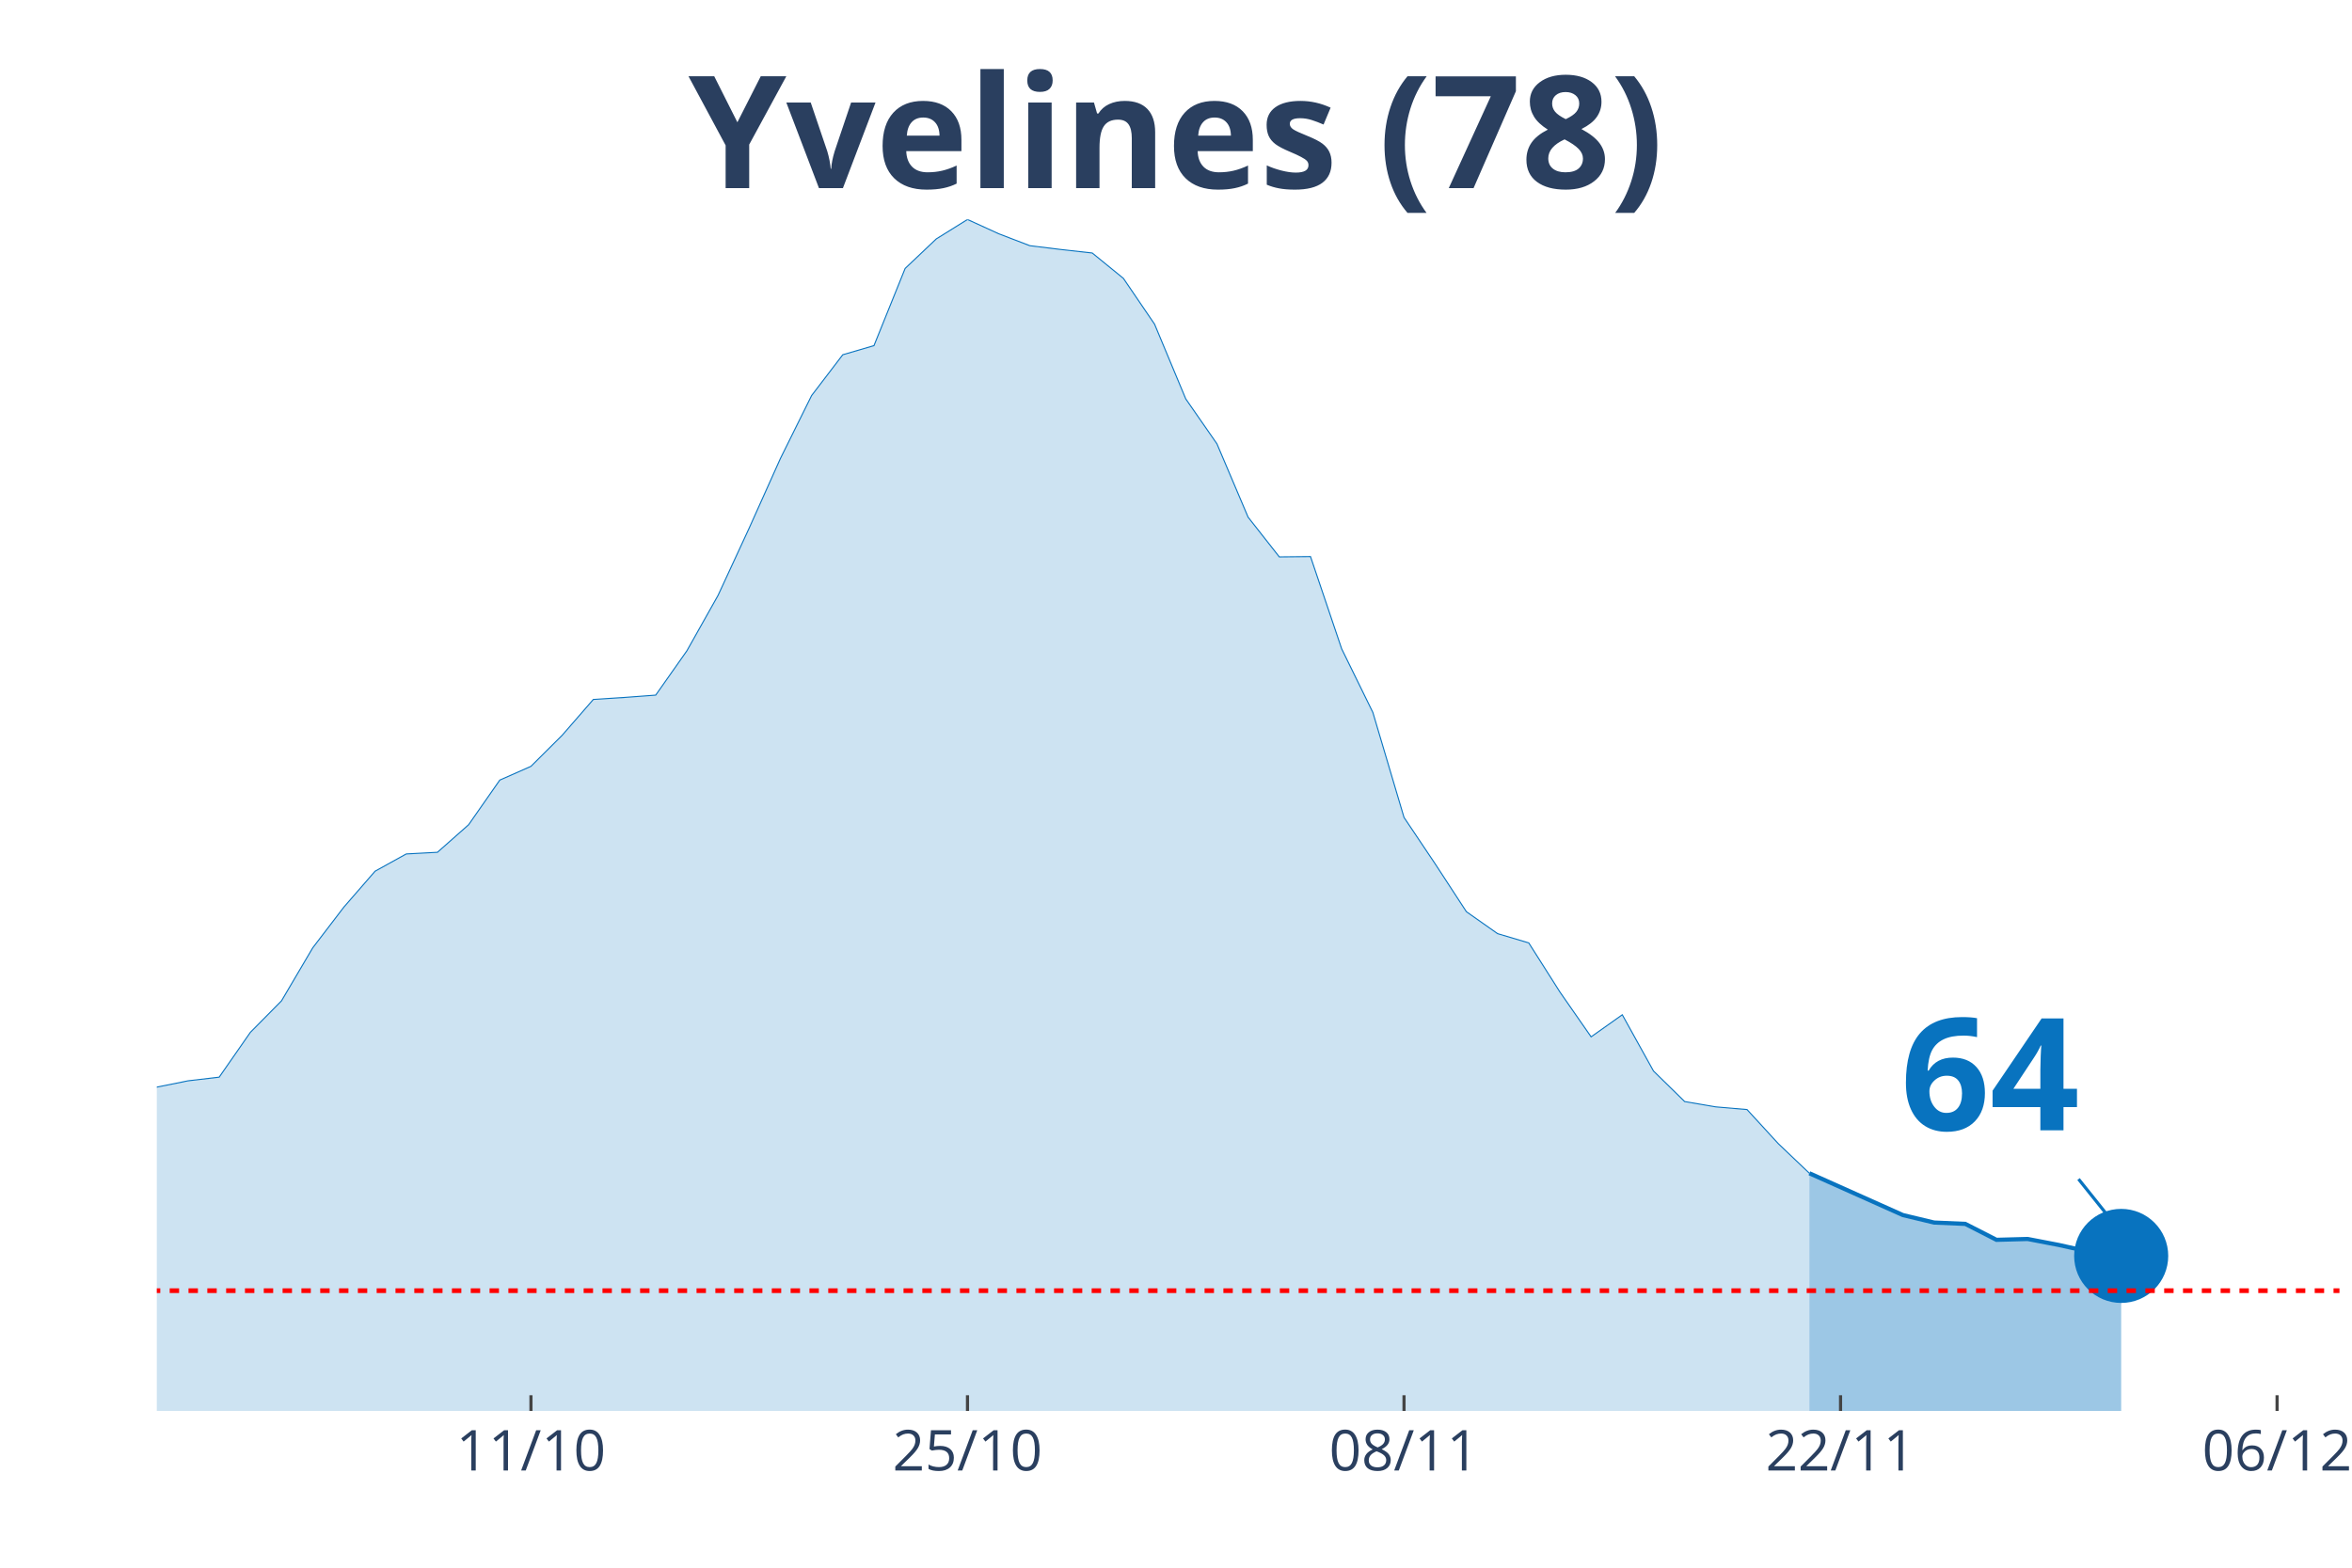
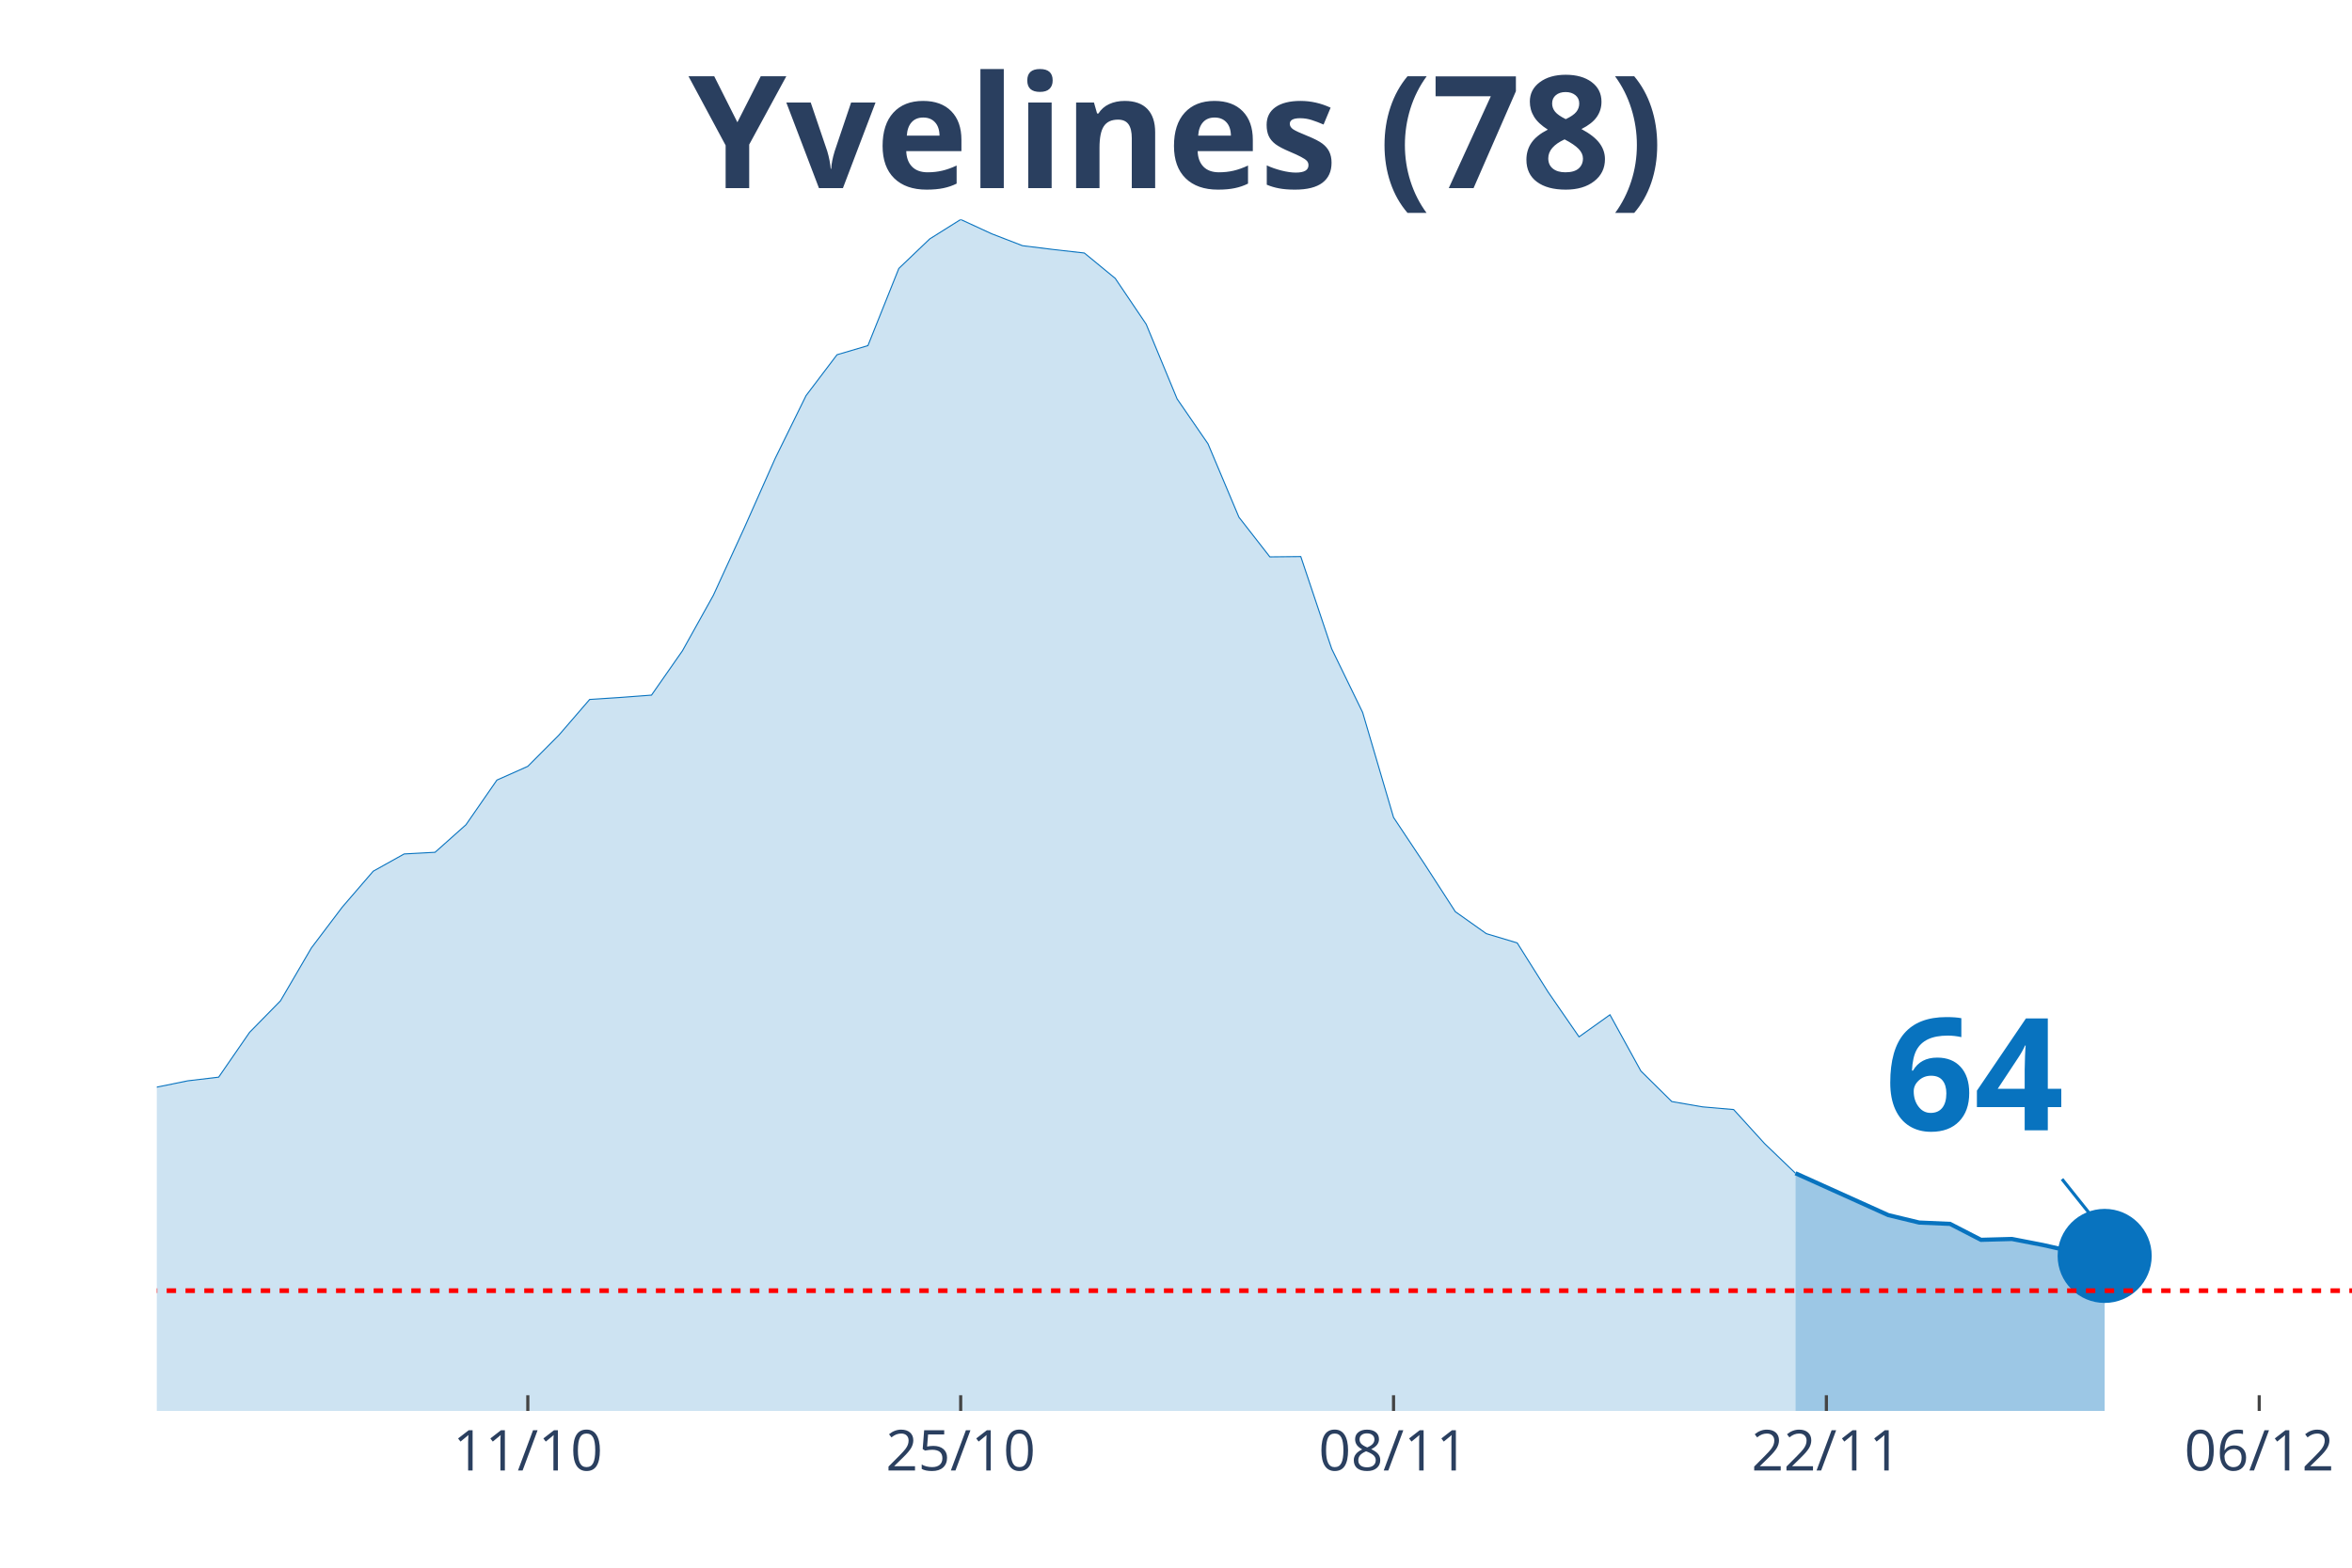
<svg xmlns="http://www.w3.org/2000/svg" class="main-svg" width="1125" height="750" style="" viewBox="0 0 750 500">
  <rect x="0" y="0" width="750" height="500" style="fill: rgb(0, 0, 0); fill-opacity: 0;" />
-   <defs id="defs-dd6485">
+   <defs id="defs-376bf9">
    <g class="clips">
-       <clipPath id="clipdd6485xyplot" class="plotclip">
-         <rect width="696" height="380" />
+       <clipPath id="clip376bf9xyplot" class="plotclip">
+         <rect width="700" height="380" />
      </clipPath>
-       <clipPath class="axesclip" id="clipdd6485x">
-         <rect x="50" y="0" width="696" height="500" />
+       <clipPath class="axesclip" id="clip376bf9x">
+         <rect x="50" y="0" width="700" height="500" />
      </clipPath>
-       <clipPath class="axesclip" id="clipdd6485y">
+       <clipPath class="axesclip" id="clip376bf9y">
        <rect x="0" y="70" width="750" height="380" />
      </clipPath>
-       <clipPath class="axesclip" id="clipdd6485xy">
-         <rect x="50" y="70" width="696" height="380" />
+       <clipPath class="axesclip" id="clip376bf9xy">
+         <rect x="50" y="70" width="700" height="380" />
      </clipPath>
    </g>
    <g class="gradients" />
  </defs>
  <g class="bglayer">
-     <rect class="bg" x="50" y="70" width="696" height="380" style="fill: rgb(0, 0, 0); fill-opacity: 0; stroke-width: 0;" />
+     <rect class="bg" x="50" y="70" width="700" height="380" style="fill: rgb(0, 0, 0); fill-opacity: 0; stroke-width: 0;" />
  </g>
  <g class="layer-below">
    <g class="imagelayer" />
    <g class="shapelayer" />
  </g>
  <g class="cartesianlayer">
    <g class="subplot xy">
      <g class="layer-subplot">
        <g class="shapelayer" />
        <g class="imagelayer" />
      </g>
      <g class="gridlayer">
        <g class="x">
-           <path class="xgrid crisp" transform="translate(169.31,0)" d="M0,70v380" style="stroke: rgb(255, 255, 255); stroke-opacity: 1; stroke-width: 1px;" />
-           <path class="xgrid crisp" transform="translate(308.51,0)" d="M0,70v380" style="stroke: rgb(255, 255, 255); stroke-opacity: 1; stroke-width: 1px;" />
-           <path class="xgrid crisp" transform="translate(447.71,0)" d="M0,70v380" style="stroke: rgb(255, 255, 255); stroke-opacity: 1; stroke-width: 1px;" />
-           <path class="xgrid crisp" transform="translate(586.91,0)" d="M0,70v380" style="stroke: rgb(255, 255, 255); stroke-opacity: 1; stroke-width: 1px;" />
-           <path class="xgrid crisp" transform="translate(726.11,0)" d="M0,70v380" style="stroke: rgb(255, 255, 255); stroke-opacity: 1; stroke-width: 1px;" />
+           <path class="xgrid crisp" transform="translate(168.31,0)" d="M0,70v380" style="stroke: rgb(255, 255, 255); stroke-opacity: 1; stroke-width: 1px;" />
+           <path class="xgrid crisp" transform="translate(306.34,0)" d="M0,70v380" style="stroke: rgb(255, 255, 255); stroke-opacity: 1; stroke-width: 1px;" />
+           <path class="xgrid crisp" transform="translate(444.37,0)" d="M0,70v380" style="stroke: rgb(255, 255, 255); stroke-opacity: 1; stroke-width: 1px;" />
+           <path class="xgrid crisp" transform="translate(582.39,0)" d="M0,70v380" style="stroke: rgb(255, 255, 255); stroke-opacity: 1; stroke-width: 1px;" />
+           <path class="xgrid crisp" transform="translate(720.42,0)" d="M0,70v380" style="stroke: rgb(255, 255, 255); stroke-opacity: 1; stroke-width: 1px;" />
        </g>
        <g class="y" />
      </g>
      <g class="zerolinelayer" />
      <path class="xlines-below" />
      <path class="ylines-below" />
      <g class="overlines-below" />
      <g class="xaxislayer-below" />
      <g class="yaxislayer-below" />
      <g class="overaxes-below" />
-       <g class="plot" transform="translate(50, 70)" clip-path="url('#clipdd6485xyplot')">
+       <g class="plot" transform="translate(50, 70)" clip-path="url('#clip376bf9xyplot')">
        <g class="scatterlayer mlayer">
-           <g class="trace scatter trace8bd085" style="stroke-miterlimit: 2;">
+           <g class="trace scatter trace98cf82" style="stroke-miterlimit: 2;">
            <g class="fills">
              <g>
-                 <path class="js-fill" d="M526.97,380L-1352.23,380L-1352.23,370.63L-1183.2,374.92L-1173.26,375.18L-785.49,375.34L-775.54,374.44L-536.91,358.19L-526.97,360.47L-497.14,360.04L-487.2,358.09L-457.37,352.95L-447.43,351.68L-377.83,344.8L-367.89,342.37L-338.06,332.31L-328.11,331.67L-268.46,318.86L-258.51,318.76L-208.8,299.97L-198.86,298.75L-188.91,298.8L-178.97,295.47L-169.03,295.31L-159.09,291.71L-129.26,288L-119.31,286.79L-109.37,284.93L-99.43,285.25L-89.49,282.76L-79.54,282.92L-59.66,282.29L-49.71,283.93L-39.77,284.46L-29.83,282.55L-19.89,286.26L-9.94,282.5L0,276.73L9.94,274.72L19.89,273.55L29.83,259.26L39.77,249.2L49.71,232.32L59.66,219.3L69.6,207.86L79.54,202.36L89.49,201.83L99.43,193.04L109.37,178.8L119.31,174.41L129.26,164.51L139.2,153.08L149.14,152.44L159.09,151.7L169.03,137.57L178.97,119.89L188.91,98.4L198.86,76.22L208.8,56.16L218.74,43.14L228.69,40.23L238.63,15.61L248.57,6.19L258.51,0L268.46,4.55L278.4,8.36L288.34,9.58L298.29,10.69L308.23,18.79L318.17,33.4L328.11,57.22L338.06,71.56L348,94.96L357.94,107.61L367.89,107.51L377.83,136.94L387.77,157.21L397.71,190.71L407.66,205.54L417.6,220.78L427.54,227.77L437.49,230.73L447.43,246.4L457.37,260.69L467.31,253.65L477.26,271.59L487.2,281.33L497.14,283.03L507.09,283.88L517.03,294.73L526.97,304.2" style="fill: rgb(8, 115, 191); fill-opacity: 0.2; stroke-width: 0;" />
+                 <path class="js-fill" d="M522.54,380L-1340.85,380L-1340.85,370.63L-1173.24,374.92L-1163.38,375.18L-778.87,375.34L-769.01,374.44L-532.39,358.19L-522.54,360.47L-492.96,360.04L-483.1,358.09L-453.52,352.95L-443.66,351.68L-384.51,349.83L-374.65,344.8L-276.06,319.92L-266.2,318.86L-256.34,318.76L-246.48,314.73L-197.18,298.75L-187.32,298.8L-177.46,295.47L-167.61,295.31L-147.89,289.8L-138.03,289.43L-98.59,285.25L-88.73,282.76L-59.15,282.29L-49.3,283.93L-39.44,284.46L-29.58,282.55L-19.72,286.26L-9.86,282.5L0,276.73L9.86,274.72L19.72,273.55L29.58,259.26L39.44,249.2L49.3,232.32L59.15,219.3L69.01,207.86L78.87,202.36L88.73,201.83L98.59,193.04L108.45,178.8L118.31,174.41L128.17,164.51L138.03,153.08L147.89,152.44L157.75,151.7L167.61,137.57L177.46,119.89L187.32,98.4L197.18,76.22L207.04,56.16L216.9,43.14L226.76,40.23L236.62,15.61L246.48,6.19L256.34,0L266.2,4.55L276.06,8.36L285.92,9.58L295.77,10.69L305.63,18.79L315.49,33.4L325.35,57.22L335.21,71.56L345.07,94.96L354.93,107.61L364.79,107.51L374.65,136.94L384.51,157.21L394.37,190.71L404.23,205.54L414.08,220.78L423.94,227.77L433.8,230.73L443.66,246.4L453.52,260.69L463.38,253.65L473.24,271.59L483.1,281.33L492.96,283.03L502.82,283.88L512.68,294.73L522.54,304.2" style="fill: rgb(8, 115, 191); fill-opacity: 0.2; stroke-width: 0;" />
              </g>
            </g>
            <g class="errorbars" />
            <g class="lines">
-               <path class="js-line" d="M-1352.23,370.63L-1183.2,374.92L-1173.26,375.18L-785.49,375.34L-775.54,374.44L-536.91,358.19L-526.97,360.47L-497.14,360.04L-487.2,358.09L-457.37,352.95L-447.43,351.68L-377.83,344.8L-367.89,342.37L-338.06,332.31L-328.11,331.67L-268.46,318.86L-258.51,318.76L-208.8,299.97L-198.86,298.75L-188.91,298.8L-178.97,295.47L-169.03,295.31L-159.09,291.71L-129.26,288L-119.31,286.79L-109.37,284.93L-99.43,285.25L-89.49,282.76L-79.54,282.92L-59.66,282.29L-49.71,283.93L-39.77,284.46L-29.83,282.55L-19.89,286.26L-9.94,282.5L0,276.73L9.94,274.72L19.89,273.55L29.83,259.26L39.77,249.2L49.71,232.32L59.66,219.3L69.6,207.86L79.54,202.36L89.49,201.83L99.43,193.04L109.37,178.8L119.31,174.41L129.26,164.51L139.2,153.08L149.14,152.44L159.09,151.7L169.03,137.57L178.97,119.89L188.91,98.4L198.86,76.22L208.8,56.16L218.74,43.14L228.69,40.23L238.63,15.61L248.57,6.19L258.51,0L268.46,4.55L278.4,8.36L288.34,9.58L298.29,10.69L308.23,18.79L318.17,33.4L328.11,57.22L338.06,71.56L348,94.96L357.94,107.61L367.89,107.51L377.83,136.94L387.77,157.21L397.71,190.71L407.66,205.54L417.6,220.78L427.54,227.77L437.49,230.73L447.43,246.4L457.37,260.69L467.31,253.65L477.26,271.59L487.2,281.33L497.14,283.03L507.09,283.88L517.03,294.73L526.97,304.2" style="vector-effect: non-scaling-stroke; fill: none; stroke: rgb(8, 115, 191); stroke-opacity: 1; stroke-width: 0.5px; opacity: 1;" />
+               <path class="js-line" d="M-1340.85,370.63L-1173.24,374.92L-1163.38,375.18L-778.87,375.34L-769.01,374.44L-532.39,358.19L-522.54,360.47L-492.96,360.04L-483.1,358.09L-453.52,352.95L-443.66,351.68L-384.51,349.83L-374.65,344.8L-276.06,319.92L-266.2,318.86L-256.34,318.76L-246.48,314.73L-197.18,298.75L-187.32,298.8L-177.46,295.47L-167.61,295.31L-147.89,289.8L-138.03,289.43L-98.59,285.25L-88.73,282.76L-59.15,282.29L-49.3,283.93L-39.44,284.46L-29.58,282.55L-19.72,286.26L-9.86,282.5L0,276.73L9.86,274.72L19.72,273.55L29.58,259.26L39.44,249.2L49.3,232.32L59.15,219.3L69.01,207.86L78.87,202.36L88.73,201.83L98.59,193.04L108.45,178.8L118.31,174.41L128.17,164.51L138.03,153.08L147.89,152.44L157.75,151.7L167.61,137.57L177.46,119.89L187.32,98.4L197.18,76.22L207.04,56.16L216.9,43.14L226.76,40.23L236.62,15.61L246.48,6.19L256.34,0L266.2,4.55L276.06,8.36L285.92,9.58L295.77,10.69L305.63,18.79L315.49,33.4L325.35,57.22L335.21,71.56L345.07,94.96L354.93,107.61L364.79,107.51L374.65,136.94L384.51,157.21L394.37,190.71L404.23,205.54L414.08,220.78L423.94,227.77L433.8,230.73L443.66,246.4L453.52,260.69L463.38,253.65L473.24,271.59L483.1,281.33L492.96,283.03L502.82,283.88L512.68,294.73L522.54,304.2" style="vector-effect: non-scaling-stroke; fill: none; stroke: rgb(8, 115, 191); stroke-opacity: 1; stroke-width: 0.5px; opacity: 1;" />
            </g>
            <g class="points" />
            <g class="text" />
          </g>
-           <g class="trace scatter trace2e981e" style="stroke-miterlimit: 2;">
+           <g class="trace scatter traced20f48" style="stroke-miterlimit: 2;">
            <g class="fills">
              <g>
-                 <path class="js-fill" d="M626.4,380L526.97,380L526.97,304.2L556.8,317.54L566.74,319.92L576.69,320.35L586.63,325.43L596.57,325.16L606.51,327.07L616.46,329.29L626.4,330.56" style="fill: rgb(8, 115, 191); fill-opacity: 0.4; stroke-width: 0;" />
+                 <path class="js-fill" d="M621.13,380L522.54,380L522.54,304.2L552.11,317.54L561.97,319.92L571.83,320.35L581.69,325.43L591.55,325.16L601.41,327.07L611.27,329.29L621.13,330.56" style="fill: rgb(8, 115, 191); fill-opacity: 0.4; stroke-width: 0;" />
              </g>
            </g>
            <g class="errorbars" />
            <g class="lines">
-               <path class="js-line" d="M526.97,304.2L556.8,317.54L566.74,319.92L576.69,320.35L586.63,325.43L596.57,325.16L606.51,327.07L616.46,329.29L626.4,330.56" style="vector-effect: non-scaling-stroke; fill: none; stroke: rgb(8, 115, 191); stroke-opacity: 1; stroke-width: 2px; opacity: 1;" />
+               <path class="js-line" d="M522.54,304.2L552.11,317.54L561.97,319.92L571.83,320.35L581.69,325.43L591.55,325.16L601.41,327.07L611.27,329.29L621.13,330.56" style="vector-effect: non-scaling-stroke; fill: none; stroke: rgb(8, 115, 191); stroke-opacity: 1; stroke-width: 2px; opacity: 1;" />
            </g>
            <g class="points" />
            <g class="text" />
          </g>
-           <g class="trace scatter trace0fbd2e" style="stroke-miterlimit: 2; opacity: 1;">
+           <g class="trace scatter tracee6a93a" style="stroke-miterlimit: 2; opacity: 1;">
            <g class="fills" />
            <g class="errorbars" />
            <g class="lines" />
            <g class="points">
-               <path class="point" transform="translate(626.4,330.56)" d="M15,0A15,15 0 1,1 0,-15A15,15 0 0,1 15,0Z" style="opacity: 1; stroke-width: 0px; fill: rgb(8, 115, 191); fill-opacity: 1;" />
+               <path class="point" transform="translate(621.13,330.56)" d="M15,0A15,15 0 1,1 0,-15A15,15 0 0,1 15,0Z" style="opacity: 1; stroke-width: 0px; fill: rgb(8, 115, 191); fill-opacity: 1;" />
            </g>
            <g class="text" />
          </g>
        </g>
      </g>
      <g class="overplot" />
      <path class="xlines-above crisp" style="fill: none; stroke-width: 1px; stroke: rgb(0, 0, 0); stroke-opacity: 0;" d="" />
      <path class="ylines-above crisp" style="fill: none;" d="M0,0" />
      <g class="overlines-above" />
      <g class="xaxislayer-above">
-         <path class="xtick ticks crisp" d="M0,450v-5" transform="translate(169.31,0)" style="stroke: rgb(68, 68, 68); stroke-opacity: 1; stroke-width: 1px;" />
-         <path class="xtick ticks crisp" d="M0,450v-5" transform="translate(308.51,0)" style="stroke: rgb(68, 68, 68); stroke-opacity: 1; stroke-width: 1px;" />
-         <path class="xtick ticks crisp" d="M0,450v-5" transform="translate(447.71,0)" style="stroke: rgb(68, 68, 68); stroke-opacity: 1; stroke-width: 1px;" />
-         <path class="xtick ticks crisp" d="M0,450v-5" transform="translate(586.91,0)" style="stroke: rgb(68, 68, 68); stroke-opacity: 1; stroke-width: 1px;" />
-         <path class="xtick ticks crisp" d="M0,450v-5" transform="translate(726.11,0)" style="stroke: rgb(68, 68, 68); stroke-opacity: 1; stroke-width: 1px;" />
+         <path class="xtick ticks crisp" d="M0,450v-5" transform="translate(168.31,0)" style="stroke: rgb(68, 68, 68); stroke-opacity: 1; stroke-width: 1px;" />
+         <path class="xtick ticks crisp" d="M0,450v-5" transform="translate(306.34,0)" style="stroke: rgb(68, 68, 68); stroke-opacity: 1; stroke-width: 1px;" />
+         <path class="xtick ticks crisp" d="M0,450v-5" transform="translate(444.37,0)" style="stroke: rgb(68, 68, 68); stroke-opacity: 1; stroke-width: 1px;" />
+         <path class="xtick ticks crisp" d="M0,450v-5" transform="translate(582.39,0)" style="stroke: rgb(68, 68, 68); stroke-opacity: 1; stroke-width: 1px;" />
+         <path class="xtick ticks crisp" d="M0,450v-5" transform="translate(720.42,0)" style="stroke: rgb(68, 68, 68); stroke-opacity: 1; stroke-width: 1px;" />
        <g class="xtick">
-           <text text-anchor="middle" x="0" y="469" transform="translate(169.31,0)" style="font-family: 'Open Sans', verdana, arial, sans-serif; font-size: 18px; fill: rgb(42, 63, 95); fill-opacity: 1; white-space: pre;">11/10</text>
+           <text text-anchor="middle" x="0" y="469" transform="translate(168.31,0)" style="font-family: 'Open Sans', verdana, arial, sans-serif; font-size: 18px; fill: rgb(42, 63, 95); fill-opacity: 1; white-space: pre;">11/10</text>
        </g>
        <g class="xtick">
-           <text text-anchor="middle" x="0" y="469" transform="translate(308.51,0)" style="font-family: 'Open Sans', verdana, arial, sans-serif; font-size: 18px; fill: rgb(42, 63, 95); fill-opacity: 1; white-space: pre;">25/10</text>
+           <text text-anchor="middle" x="0" y="469" transform="translate(306.34,0)" style="font-family: 'Open Sans', verdana, arial, sans-serif; font-size: 18px; fill: rgb(42, 63, 95); fill-opacity: 1; white-space: pre;">25/10</text>
        </g>
        <g class="xtick">
-           <text text-anchor="middle" x="0" y="469" transform="translate(447.71,0)" style="font-family: 'Open Sans', verdana, arial, sans-serif; font-size: 18px; fill: rgb(42, 63, 95); fill-opacity: 1; white-space: pre;">08/11</text>
+           <text text-anchor="middle" x="0" y="469" transform="translate(444.37,0)" style="font-family: 'Open Sans', verdana, arial, sans-serif; font-size: 18px; fill: rgb(42, 63, 95); fill-opacity: 1; white-space: pre;">08/11</text>
        </g>
        <g class="xtick">
-           <text text-anchor="middle" x="0" y="469" transform="translate(586.91,0)" style="font-family: 'Open Sans', verdana, arial, sans-serif; font-size: 18px; fill: rgb(42, 63, 95); fill-opacity: 1; white-space: pre;">22/11</text>
+           <text text-anchor="middle" x="0" y="469" transform="translate(582.39,0)" style="font-family: 'Open Sans', verdana, arial, sans-serif; font-size: 18px; fill: rgb(42, 63, 95); fill-opacity: 1; white-space: pre;">22/11</text>
        </g>
        <g class="xtick">
-           <text text-anchor="middle" x="0" y="469" transform="translate(726.11,0)" style="font-family: 'Open Sans', verdana, arial, sans-serif; font-size: 18px; fill: rgb(42, 63, 95); fill-opacity: 1; white-space: pre;">06/12</text>
+           <text text-anchor="middle" x="0" y="469" transform="translate(720.42,0)" style="font-family: 'Open Sans', verdana, arial, sans-serif; font-size: 18px; fill: rgb(42, 63, 95); fill-opacity: 1; white-space: pre;">06/12</text>
        </g>
      </g>
      <g class="yaxislayer-above" />
      <g class="overaxes-above" />
    </g>
  </g>
  <g class="polarlayer" />
  <g class="ternarylayer" />
  <g class="geolayer" />
  <g class="funnelarealayer" />
  <g class="pielayer" />
  <g class="treemaplayer" />
  <g class="sunburstlayer" />
  <g class="glimages" />
-   <defs id="topdefs-dd6485">
+   <defs id="topdefs-376bf9">
    <g class="clips" />
  </defs>
  <g class="layer-above">
    <g class="imagelayer" />
    <g class="shapelayer">
-       <path data-index="0" fill-rule="evenodd" d="M-5537.89,411.66L1730.34,411.66" clip-path="url('#clipdd6485xy')" style="opacity: 1; stroke: rgb(255, 0, 0); stroke-opacity: 1; fill: rgb(0, 0, 0); fill-opacity: 0; stroke-dasharray: 3px, 3px; stroke-width: 1.5px;" />
+       <path data-index="0" fill-rule="evenodd" d="M-5490.85,411.66L1716.2,411.66" clip-path="url('#clip376bf9xy')" style="opacity: 1; stroke: rgb(255, 0, 0); stroke-opacity: 1; fill: rgb(0, 0, 0); fill-opacity: 0; stroke-dasharray: 3px, 3px; stroke-width: 1.5px;" />
    </g>
  </g>
  <g class="infolayer">
    <g class="g-gtitle">
      <text class="gtitle" x="375" y="25" text-anchor="middle" dy="0.7em" style="font-family: 'Open Sans', verdana, arial, sans-serif; font-size: 50px; fill: rgb(42, 63, 95); opacity: 1; font-weight: normal; white-space: pre;">
        <tspan style="font-weight:bold">Yvelines (78)</tspan>
      </text>
    </g>
    <g class="g-xtitle" />
    <g class="annotation" data-index="0" style="opacity: 1;">
-       <g class="annotation-text-g" transform="rotate(0,634.4,340.56)">
-         <g class="cursor-pointer" transform="translate(591, 305)">
+       <g class="annotation-text-g" transform="rotate(0,629.13,340.56)">
+         <g class="cursor-pointer" transform="translate(586, 305)">
          <rect class="bg" x="0.5" y="0.5" width="86" height="71" style="stroke-width: 1px; stroke: rgb(0, 0, 0); stroke-opacity: 0; fill: rgb(255, 255, 255); fill-opacity: 0.6;" />
          <text class="annotation-text" text-anchor="middle" x="43.531" y="55.5" style="font-family: 'Open Sans', verdana, arial, sans-serif; font-size: 50px; fill: rgb(8, 115, 191); fill-opacity: 1; white-space: pre;">
            <tspan style="font-weight:bold">64 </tspan>
          </text>
        </g>
      </g>
      <g class="annotation-arrow-g" style="opacity: 1;">
-         <path d="M662.8,376.06L674.4,390.56" style="stroke-width: 1px; stroke: rgb(8, 115, 191); stroke-opacity: 1; stroke-dasharray: 0px, 0px, 18.569px, 18.569px;" />
+         <path d="M657.53,376.06L669.13,390.56" style="stroke-width: 1px; stroke: rgb(8, 115, 191); stroke-opacity: 1; stroke-dasharray: 0px, 0px, 18.569px, 18.569px;" />
      </g>
    </g>
  </g>
</svg>
